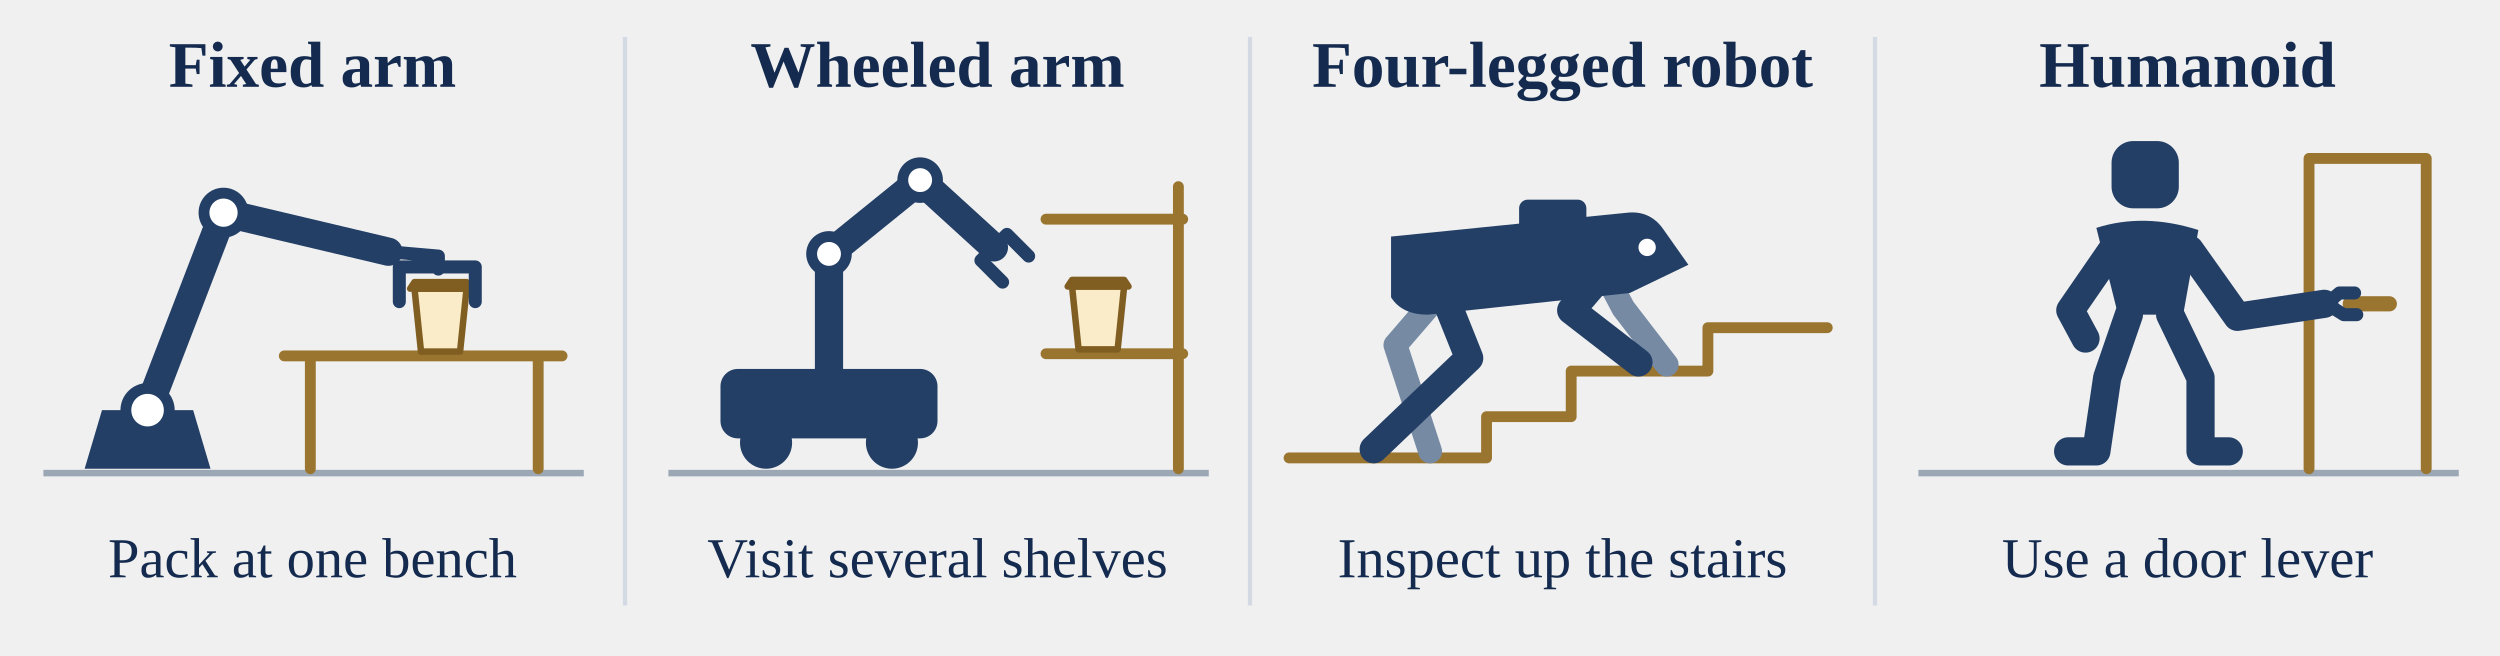
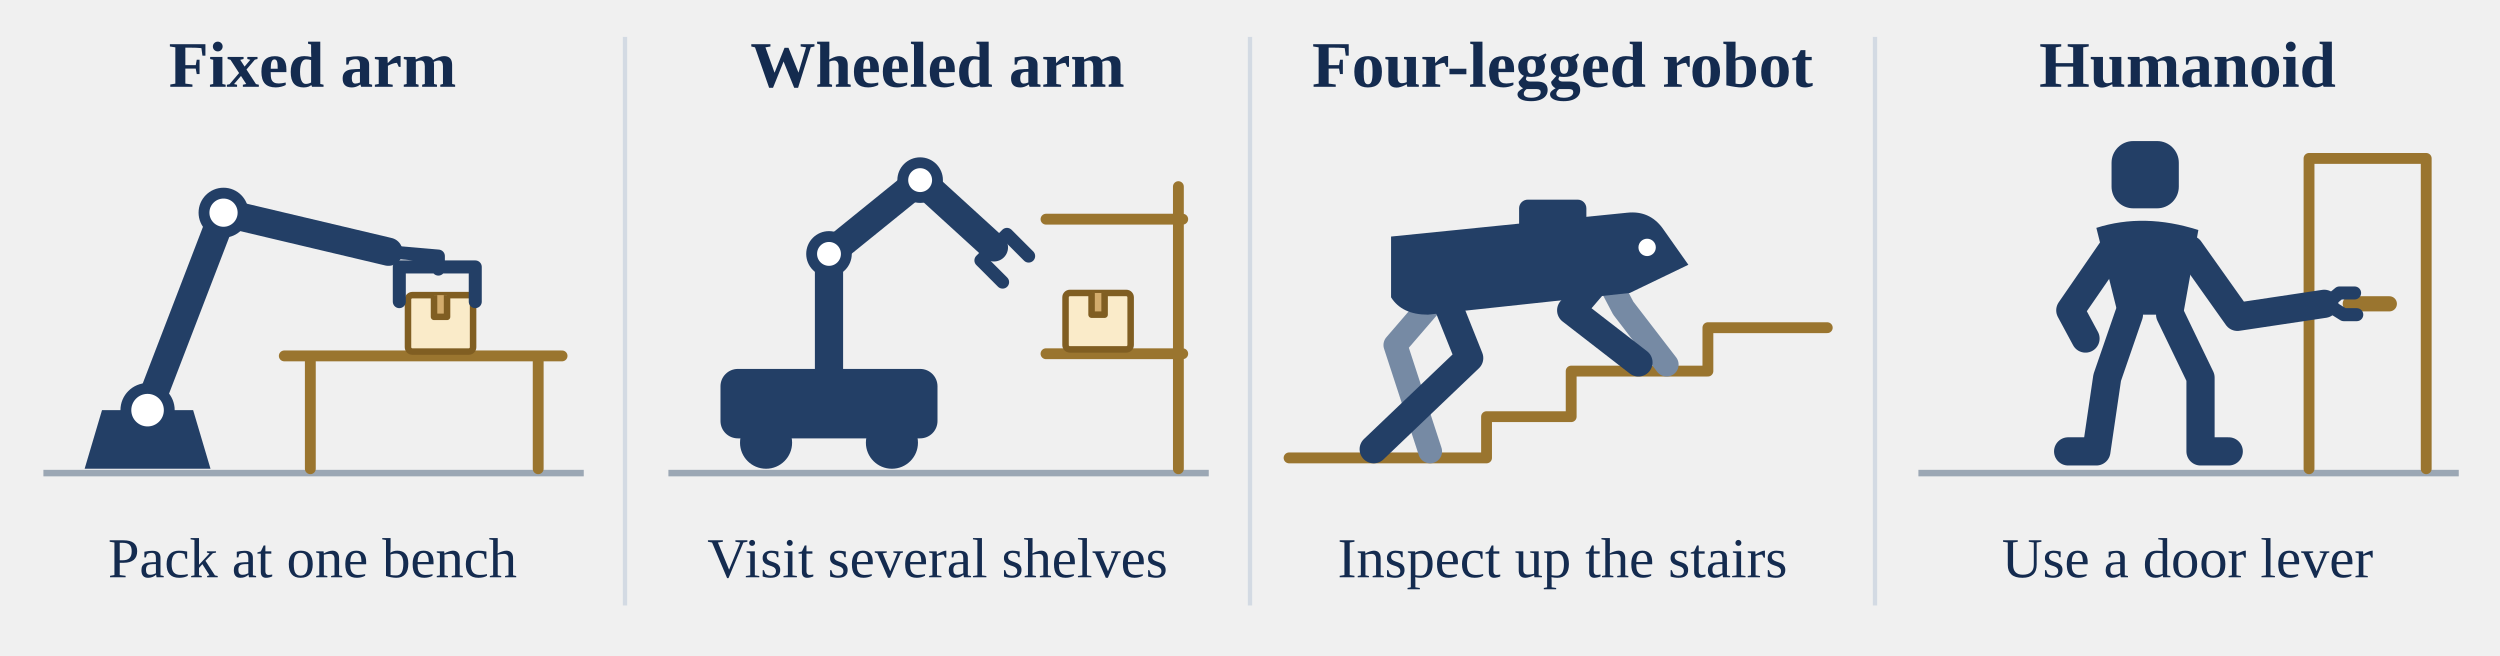
<svg xmlns="http://www.w3.org/2000/svg" id="w13-warehouse-bodies" viewBox="0 0 1152 302" role="img" aria-labelledby="w13-warehouse-title w13-warehouse-desc">
  <style>
    #w13-warehouse-bodies text { font-family: inherit; fill: #142b4f; text-anchor: middle }
    #w13-warehouse-bodies .name { font-size: 30px; font-weight: 700 }
    #w13-warehouse-bodies .task { font-size: 26px }
    #w13-warehouse-bodies .link { fill: none; stroke: #233f66; stroke-width: 13; stroke-linecap: round; stroke-linejoin: round }
    #w13-warehouse-bodies .tool { fill: none; stroke: #233f66; stroke-width: 6; stroke-linecap: round; stroke-linejoin: round }
    #w13-warehouse-bodies .joint { fill: white; stroke: #233f66; stroke-width: 5 }
    #w13-warehouse-bodies .scene { fill: none; stroke: #9a752f; stroke-width: 5; stroke-linecap: round; stroke-linejoin: round }
    #w13-warehouse-bodies .floor { fill: none; stroke: #9ba7b4; stroke-width: 3 }
  </style>
  <defs>
-     <g id="w13-warehouse-cup" fill="#faebc9" stroke="#805e22" stroke-width="3" stroke-linejoin="round">
-       <path d="M-12 0 H12 L9 29 H-9 Z" />
-       <path d="M-14 0 L-12 -3 H12 L14 0 Z" />
+     <g id="w13-warehouse-parcel" fill="#faebc9" stroke="#805e22" stroke-width="3" stroke-linejoin="round">
+       <rect x="-15" y="3" width="30" height="26" rx="2" />
+       <path d="M-3 3V13H3V3" fill="#d3ac6c" />
    </g>
  </defs>
  <path d="M288 17 V279 M576 17 V279 M864 17 V279" stroke="#d3dae3" stroke-width="2" />
  <g>
    <text class="name" x="144" y="40">Fixed arm</text>
    <path class="floor" d="M20 218 H269" />
    <path class="scene" d="M131 164 H259 M143 165 V216 M248 165 V216" />
-     <use href="#w13-warehouse-cup" x="203" y="133" />
+     <use href="#w13-warehouse-parcel" x="203" y="133" />
    <path fill="#233f66" d="M39 216 L47 189 H89 L97 216 Z" />
    <path class="link" d="M68 189 L103 98 L179 116" />
    <circle class="joint" cx="68" cy="189" r="10" />
    <circle class="joint" cx="103" cy="98" r="9" />
    <path class="tool" d="M179 116 L202 118 V124 M184 123 H219 M184 123 V139 M219 123 V139" />
    <text class="task" x="144" y="266">Pack at one bench</text>
  </g>
  <g transform="translate(288 0)">
    <text class="name" x="144" y="40">Wheeled arm</text>
    <path class="floor" d="M20 218 H269" />
    <path class="scene" d="M194 101 H257 M194 163 H257 M255 86 V216" />
-     <use href="#w13-warehouse-cup" x="218" y="132" />
+     <use href="#w13-warehouse-parcel" x="218" y="132" />
    <rect x="44" y="170" width="100" height="32" rx="8" fill="#233f66" />
    <circle cx="65" cy="204" r="12" fill="#233f66" />
    <circle cx="123" cy="204" r="12" fill="#233f66" />
    <path class="link" d="M94 171 V117 L136 83 L170 114" />
    <circle class="joint" cx="94" cy="117" r="8" />
    <circle class="joint" cx="136" cy="83" r="8" />
    <path class="tool" d="M164 120 L176 108 L186 118 M164 120 L174 130" />
    <text class="task" x="144" y="266">Visit several shelves</text>
  </g>
  <g transform="translate(576 0)">
    <text class="name" x="144" y="40">Four-legged robot</text>
    <path class="scene" d="M18 211 H109 V192 H148 V171 H211 V151 H266" />
    <path d="M92 130 L67 159 L83 208 M162 123 L172 142 L192 168" fill="none" stroke="#768aa4" stroke-width="11" stroke-linejoin="round" stroke-linecap="round" />
    <path class="link" d="M87 130 L101 165 L57 207 M166 122 L148 143 L179 167" />
    <path d="M65 109 L174 98 Q184 97 190 105 L202 122 L175 135 L82 145 Q70 145 65 137 Z" fill="#233f66" />
    <rect x="124" y="92" width="31" height="16" rx="4" fill="#233f66" />
    <circle cx="183" cy="114" r="4" fill="white" />
    <text class="task" x="144" y="266">Inspect up the stairs</text>
  </g>
  <g transform="translate(864 0)">
    <text class="name" x="144" y="40">Humanoid</text>
    <path class="floor" d="M20 218 H269" />
    <path class="scene" d="M200 216 V73 H254 V216" />
    <path d="M219 140 H237" stroke="#9a752f" stroke-width="7" stroke-linecap="round" />
    <rect x="109" y="65" width="31" height="31" rx="10" fill="#233f66" />
    <path d="M102 105 Q124 98 149 106 L142 145 H112 Z" fill="#233f66" />
    <path class="link" d="M110 114 L90 143 L97 156 M145 115 L167 146 L207 140 M117 145 L107 174 L102 208 H89 M136 145 L150 174 L150 208 H163" />
    <path class="tool" d="M208 140 L214 135 H221 M208 140 L216 145 H222" />
    <text class="task" x="144" y="266">Use a door lever</text>
  </g>
</svg>
